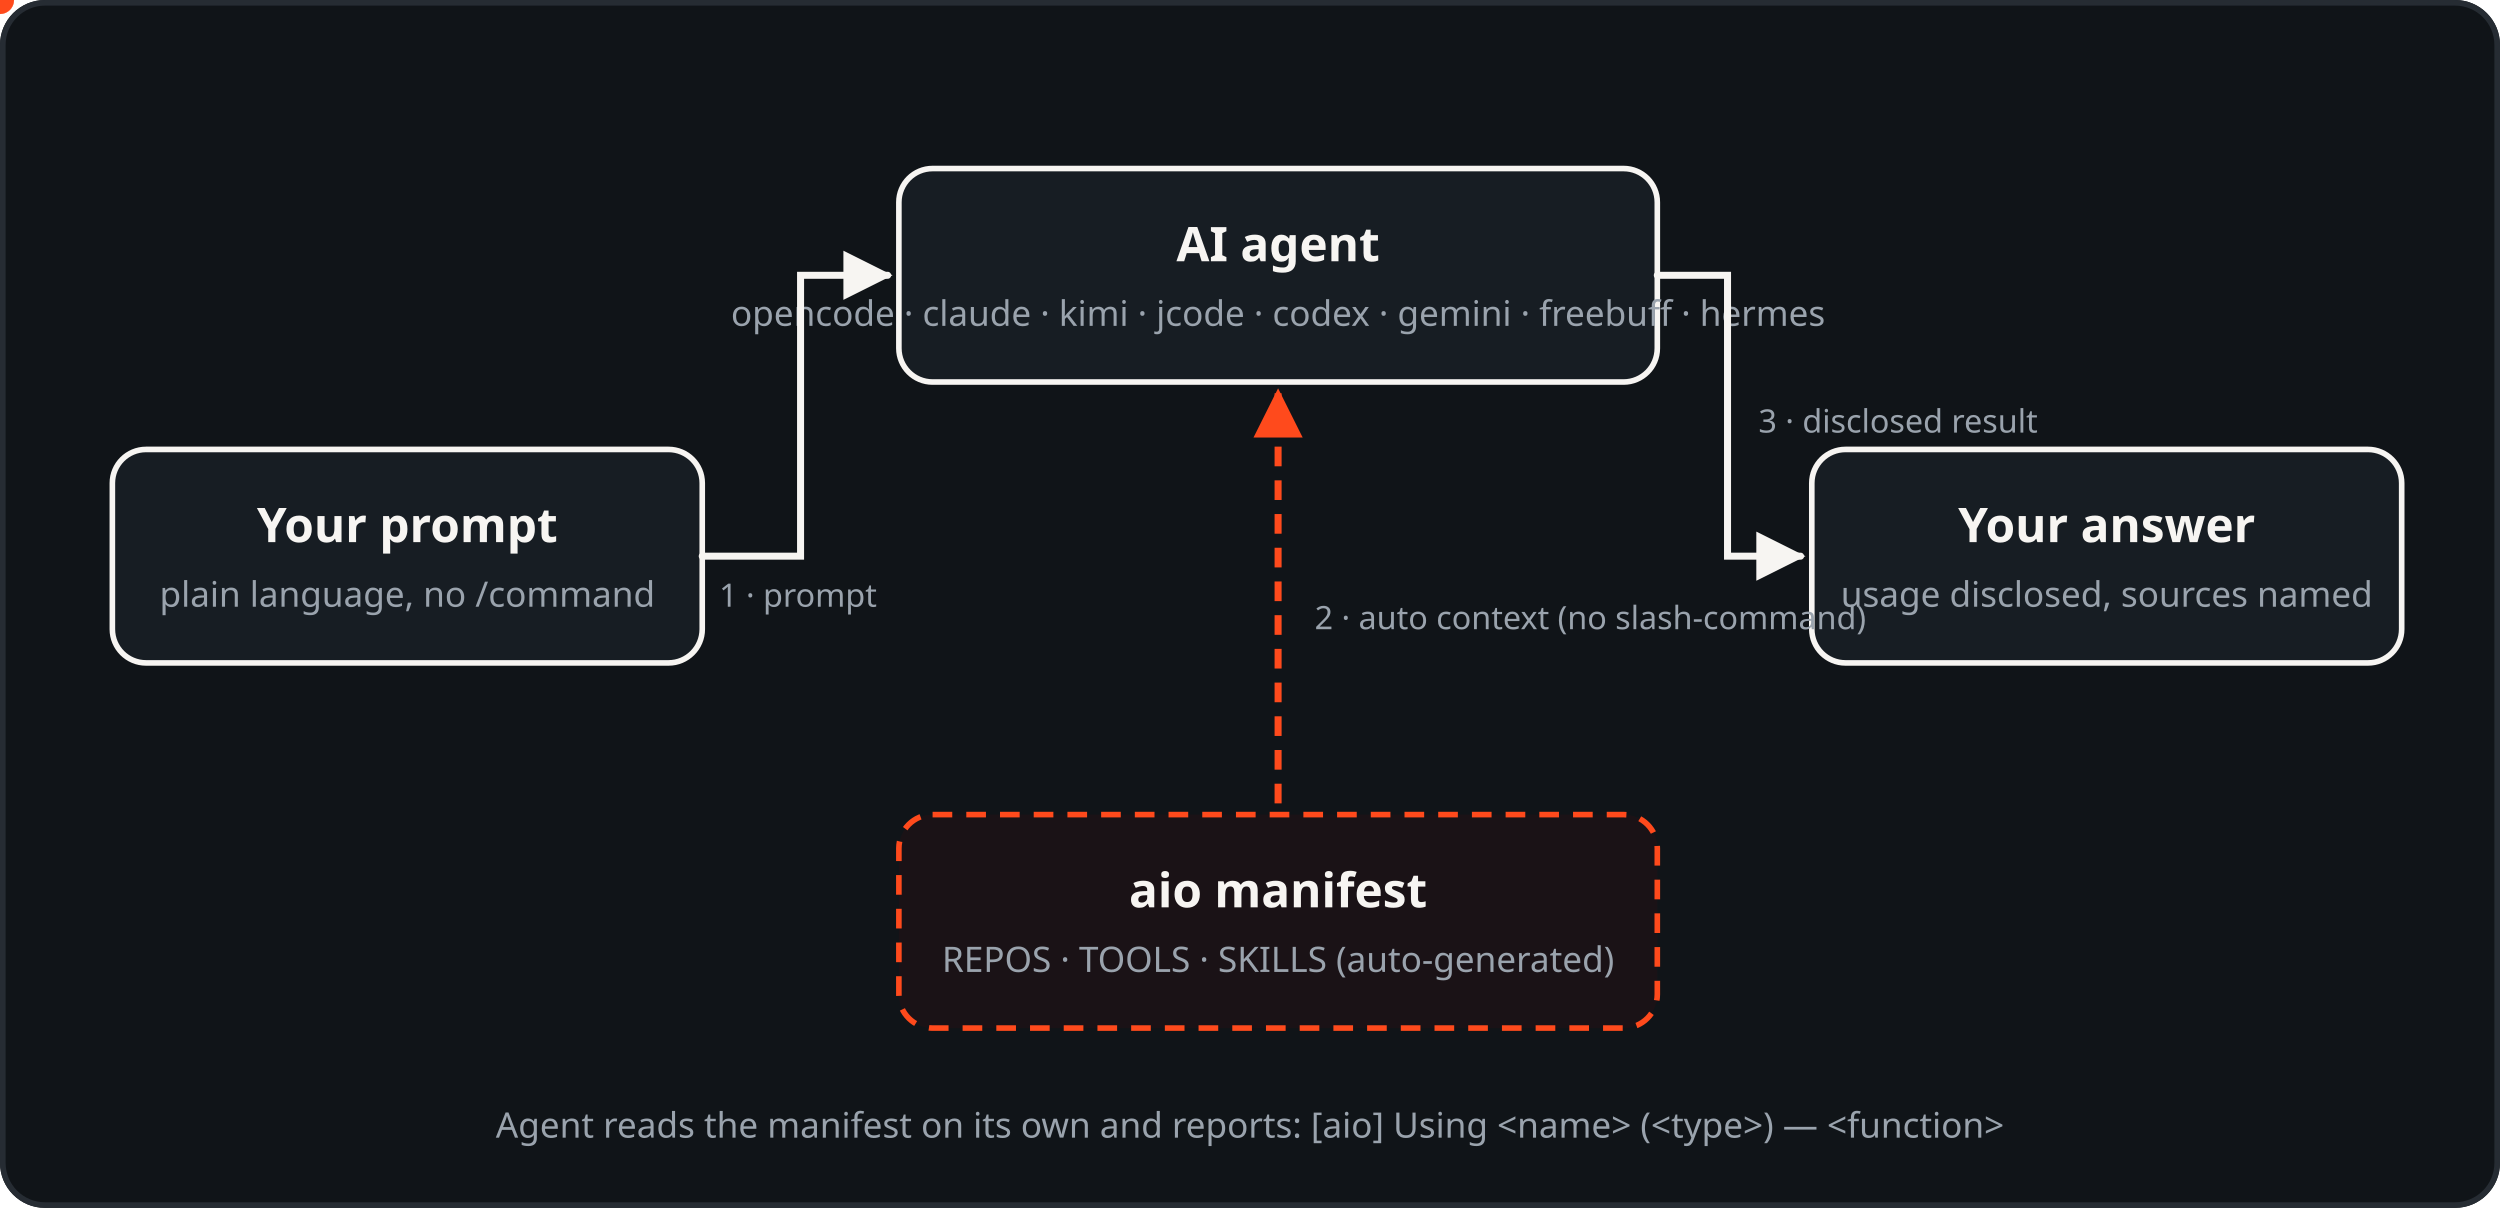
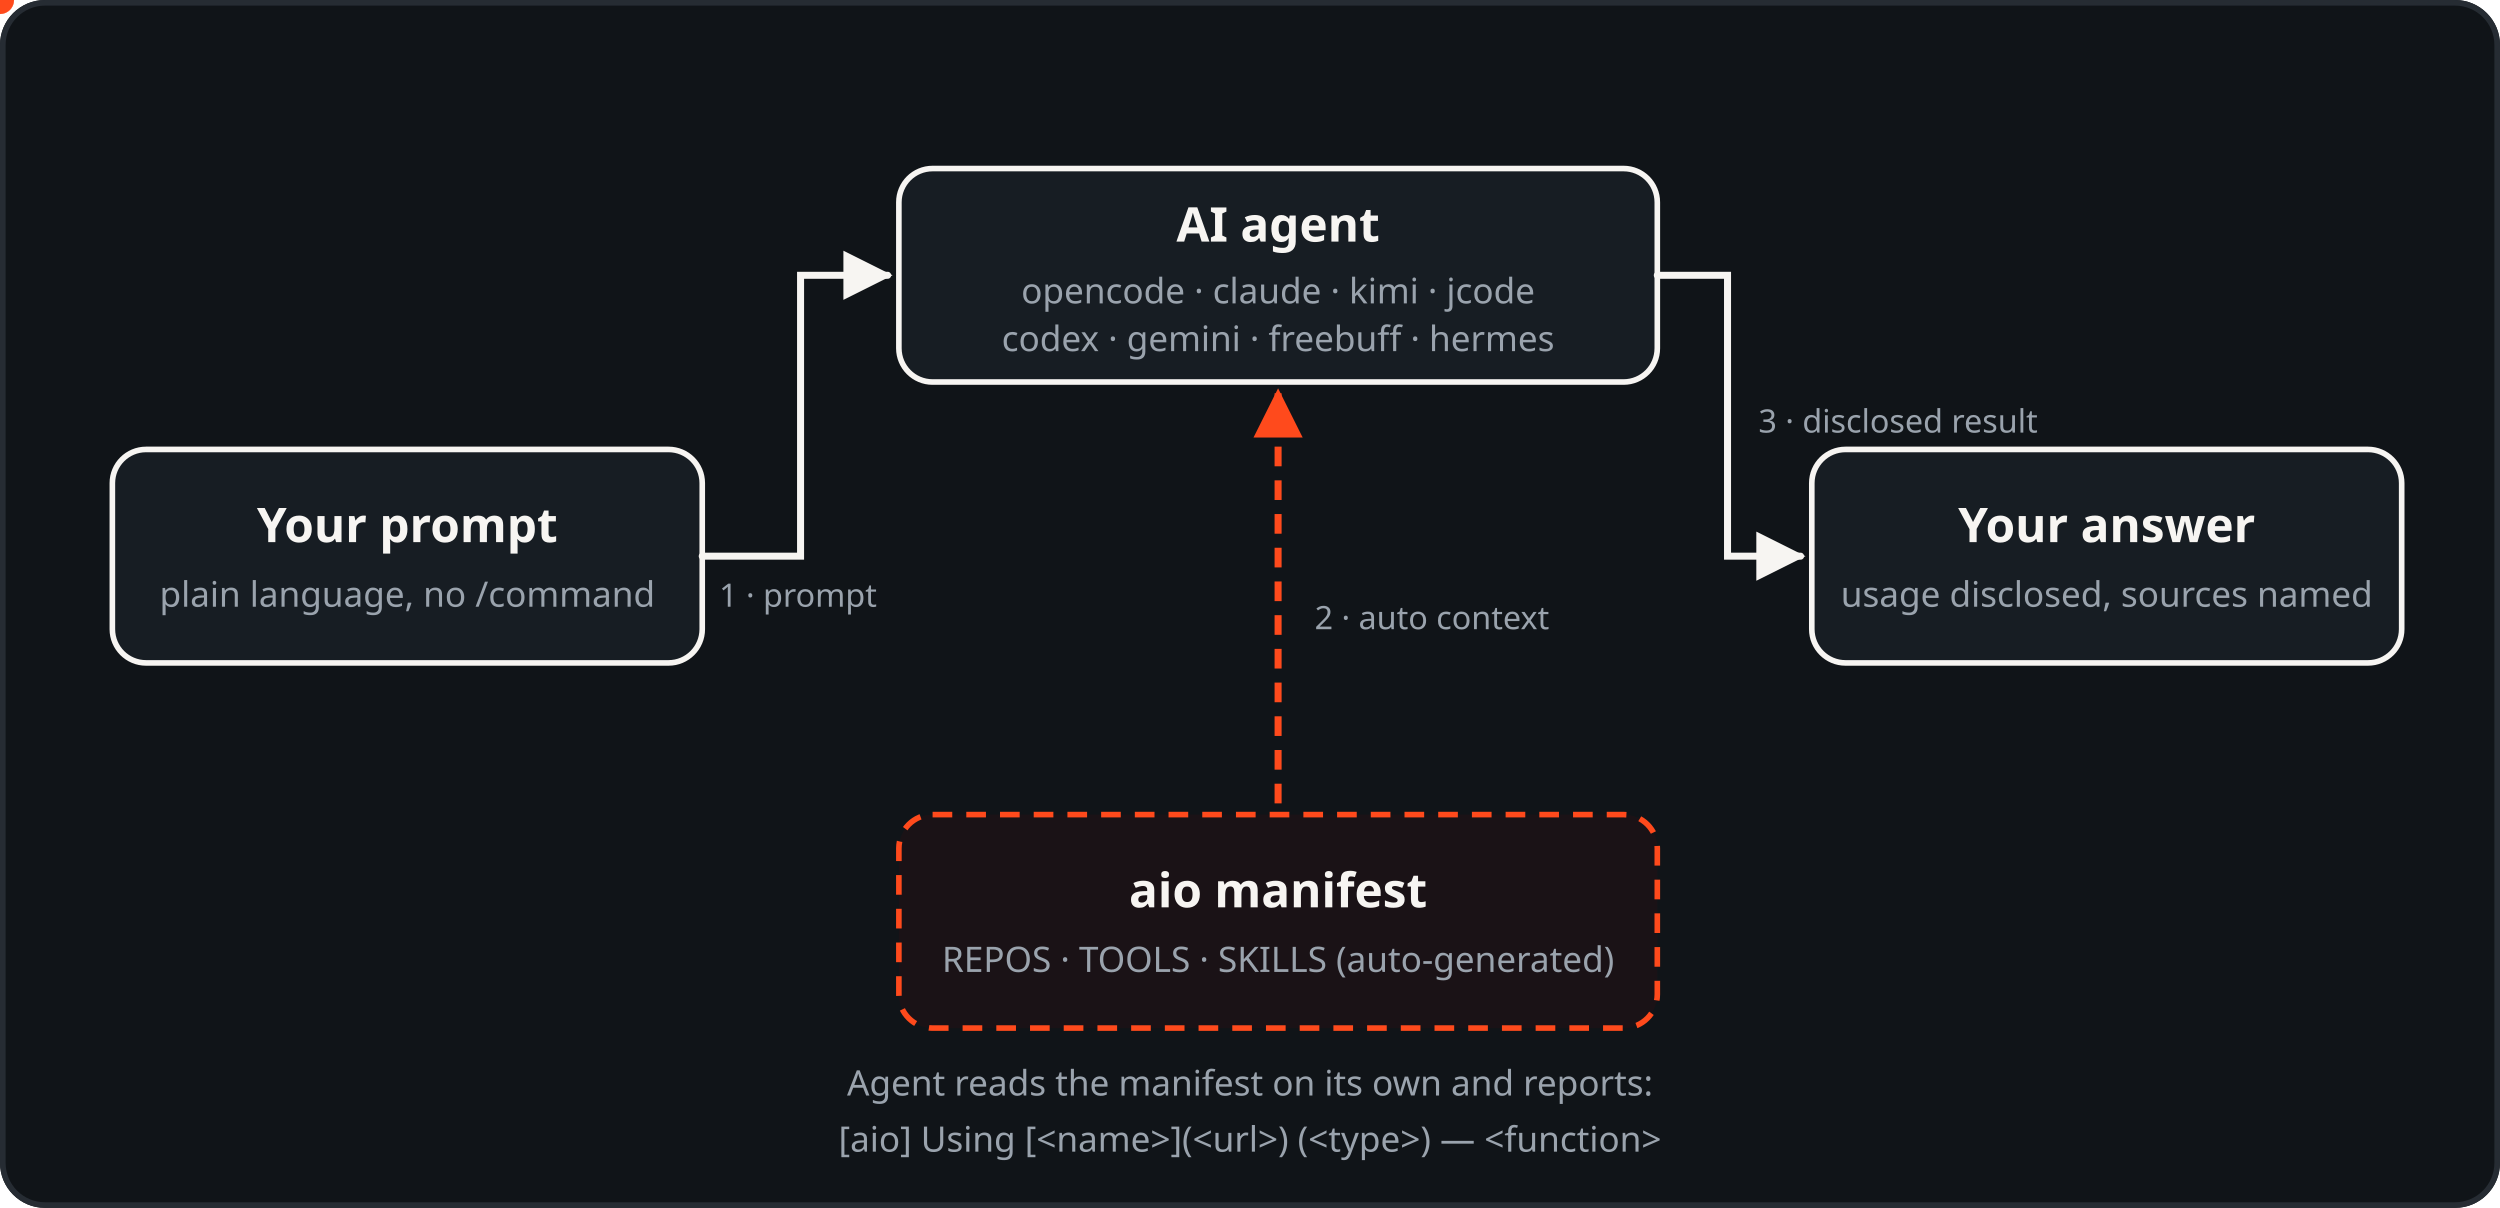
<svg xmlns="http://www.w3.org/2000/svg" viewBox="0 0 890 430" width="890" height="430" role="img" aria-label="How aio works: prompt to agent to disclosed result, fed by the aio manifest">
  <defs>
    <marker id="ah" viewBox="0 0 10 10" refX="9" refY="5" markerWidth="7" markerHeight="7" orient="auto-start-reverse">
      <path d="M0 0 L10 5 L0 10 z" fill="#F7F5F2" />
    </marker>
    <marker id="ah-dim" viewBox="0 0 10 10" refX="9" refY="5" markerWidth="7" markerHeight="7" orient="auto-start-reverse">
      <path d="M0 0 L10 5 L0 10 z" fill="#FF4A1C" />
    </marker>
  </defs>
  <rect x="0" y="0" width="890" height="430" rx="16" fill="#101418" />
  <rect x="1" y="1" width="888" height="428" rx="15" fill="none" stroke="#262C33" stroke-width="2" />
  <g font-family="'Segoe UI',system-ui,-apple-system,sans-serif">
    <g>
      <rect x="40" y="160" width="210" height="76" rx="12" fill="#171D23" stroke="#F7F5F2" stroke-width="2" />
      <text x="145" y="193" text-anchor="middle" font-size="17" font-weight="600" fill="#F7F5F2">Your prompt</text>
      <text x="145" y="216" text-anchor="middle" font-size="12.5" fill="#9AA3AD">plain language, no /command</text>
    </g>
    <g>
      <rect x="320" y="60" width="270" height="76" rx="12" fill="#171D23" stroke="#F7F5F2" stroke-width="2" />
-       <text x="455" y="93" text-anchor="middle" font-size="17" font-weight="600" fill="#F7F5F2">AI agent</text>
-       <text x="455" y="116" text-anchor="middle" font-size="12.5" fill="#9AA3AD">opencode · claude · kimi · jcode · codex · gemini · freebuff · hermes</text>
+       <text x="455" y="86" text-anchor="middle" font-size="17" font-weight="600" fill="#F7F5F2">AI agent</text>
+       <text x="455" y="108" text-anchor="middle" font-size="12.5" fill="#9AA3AD">opencode · claude · kimi · jcode</text>
+       <text x="455" y="125" text-anchor="middle" font-size="12.5" fill="#9AA3AD">codex · gemini · freebuff · hermes</text>
    </g>
    <g>
      <rect x="320" y="290" width="270" height="76" rx="12" fill="#1A1216" stroke="#FF4A1C" stroke-width="2" stroke-dasharray="7 5" />
      <text x="455" y="323" text-anchor="middle" font-size="17" font-weight="600" fill="#F7F5F2">aio manifest</text>
      <text x="455" y="346" text-anchor="middle" font-size="12.5" fill="#9AA3AD">REPOS · TOOLS · SKILLS (auto-generated)</text>
    </g>
    <g>
      <rect x="645" y="160" width="210" height="76" rx="12" fill="#171D23" stroke="#F7F5F2" stroke-width="2" />
      <text x="750" y="193" text-anchor="middle" font-size="17" font-weight="600" fill="#F7F5F2">Your answer</text>
      <text x="750" y="216" text-anchor="middle" font-size="12.5" fill="#9AA3AD">usage disclosed, sources named</text>
    </g>
  </g>
  <g fill="none" stroke="#F7F5F2" stroke-width="2.5" stroke-linecap="round">
    <path id="p1" d="M250,198 H285 V98 H316" marker-end="url(#ah)" />
    <path id="p3" d="M590,98 H615 V198 H641" marker-end="url(#ah)" />
  </g>
  <path id="p2" d="M455,286 V140" fill="none" stroke="#FF4A1C" stroke-width="2.5" stroke-dasharray="7 5" marker-end="url(#ah-dim)" />
  <g font-family="'Segoe UI',system-ui,-apple-system,sans-serif" font-size="11.5" fill="#9AA3AD">
    <text x="256" y="216">1 · prompt</text>
-     <text x="468" y="224">2 · auto context (no slash-command)</text>
+     <text x="468" y="224">2 · auto context</text>
    <text x="626" y="154">3 · disclosed result</text>
  </g>
  <g fill="#FF4A1C">
    <circle r="5">
      <animateMotion dur="2.4s" begin="0s" repeatCount="indefinite" path="M250,198 H285 V98 H316" />
    </circle>
    <circle r="5" fill="#F7F5F2">
      <animateMotion dur="2.4s" begin="0.8s" repeatCount="indefinite" path="M455,286 V140" />
    </circle>
    <circle r="5">
      <animateMotion dur="2.4s" begin="1.6s" repeatCount="indefinite" path="M590,98 H615 V198 H641" />
    </circle>
  </g>
  <g font-family="'Segoe UI',system-ui,-apple-system,sans-serif" font-size="12.5" fill="#9AA3AD">
-     <text x="445" y="405" text-anchor="middle">Agent reads the manifest on its own and reports:  [aio] Using &lt;name&gt; (&lt;type&gt;) — &lt;function&gt;</text>
+     <text x="445" y="390" text-anchor="middle">Agent reads the manifest on its own and reports:</text>
+     <text x="445" y="410" text-anchor="middle">[aio] Using [&lt;name&gt;](&lt;url&gt;) (&lt;type&gt;) — &lt;function&gt;</text>
  </g>
</svg>
